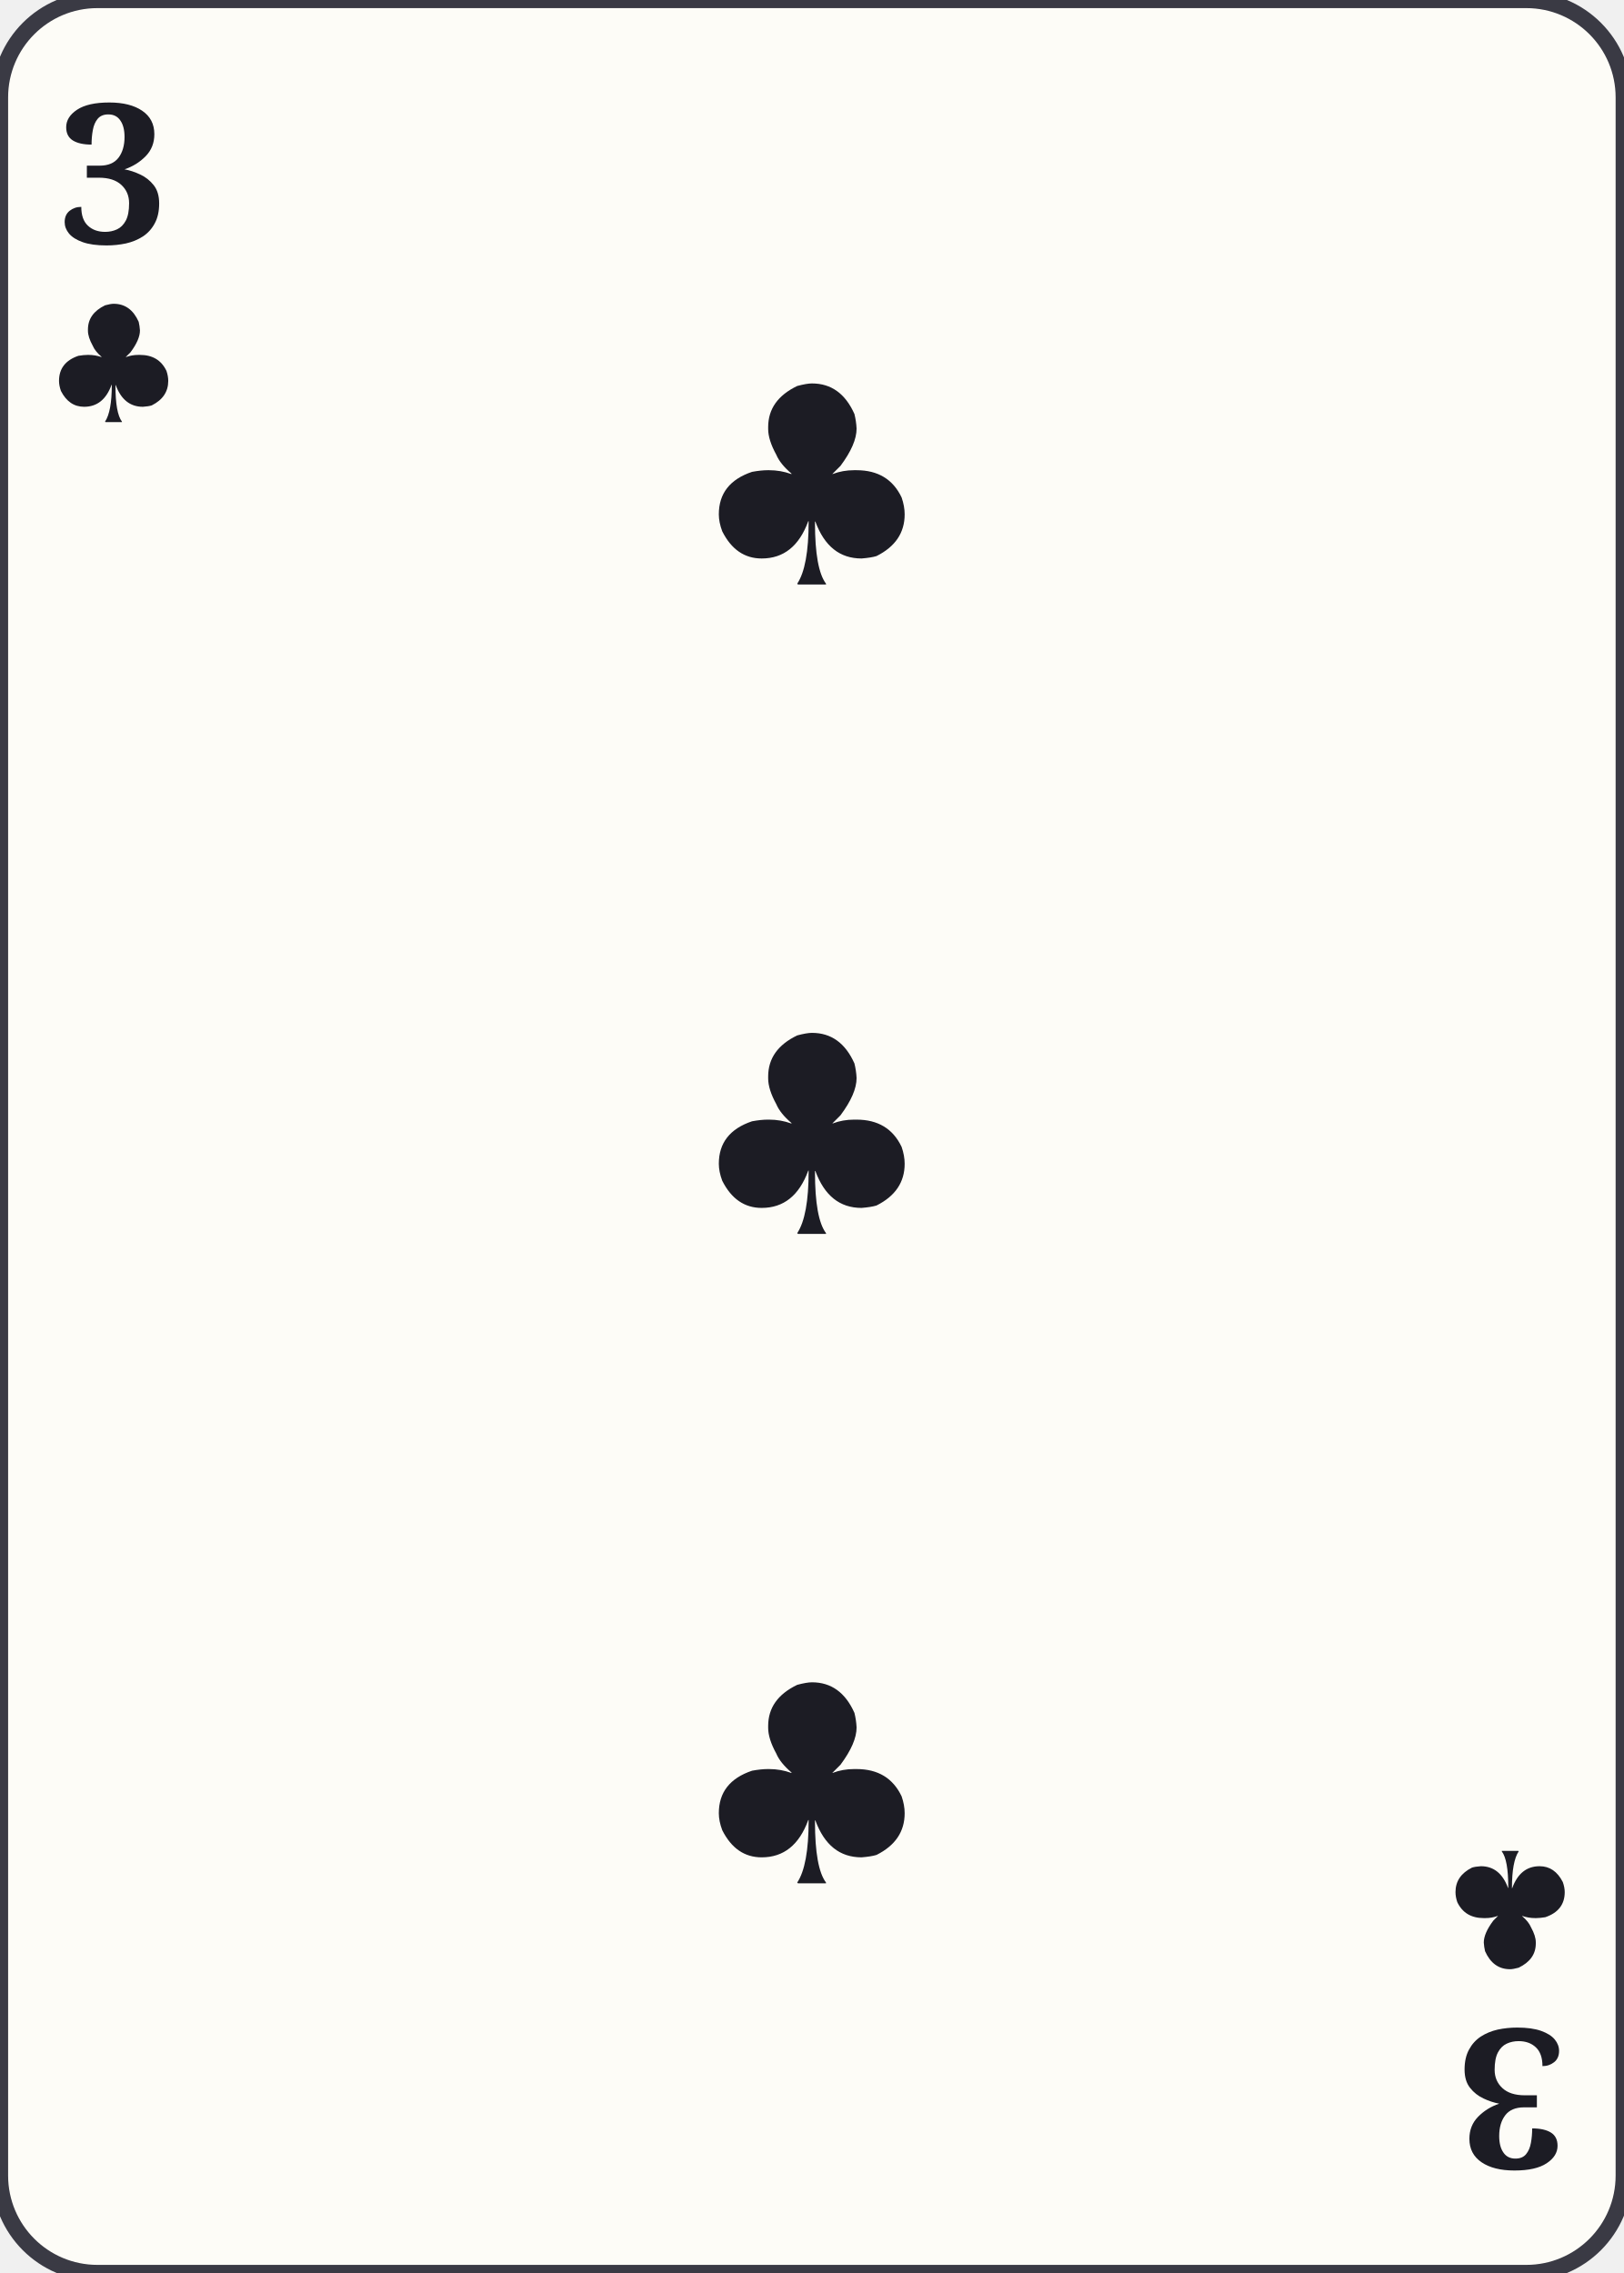
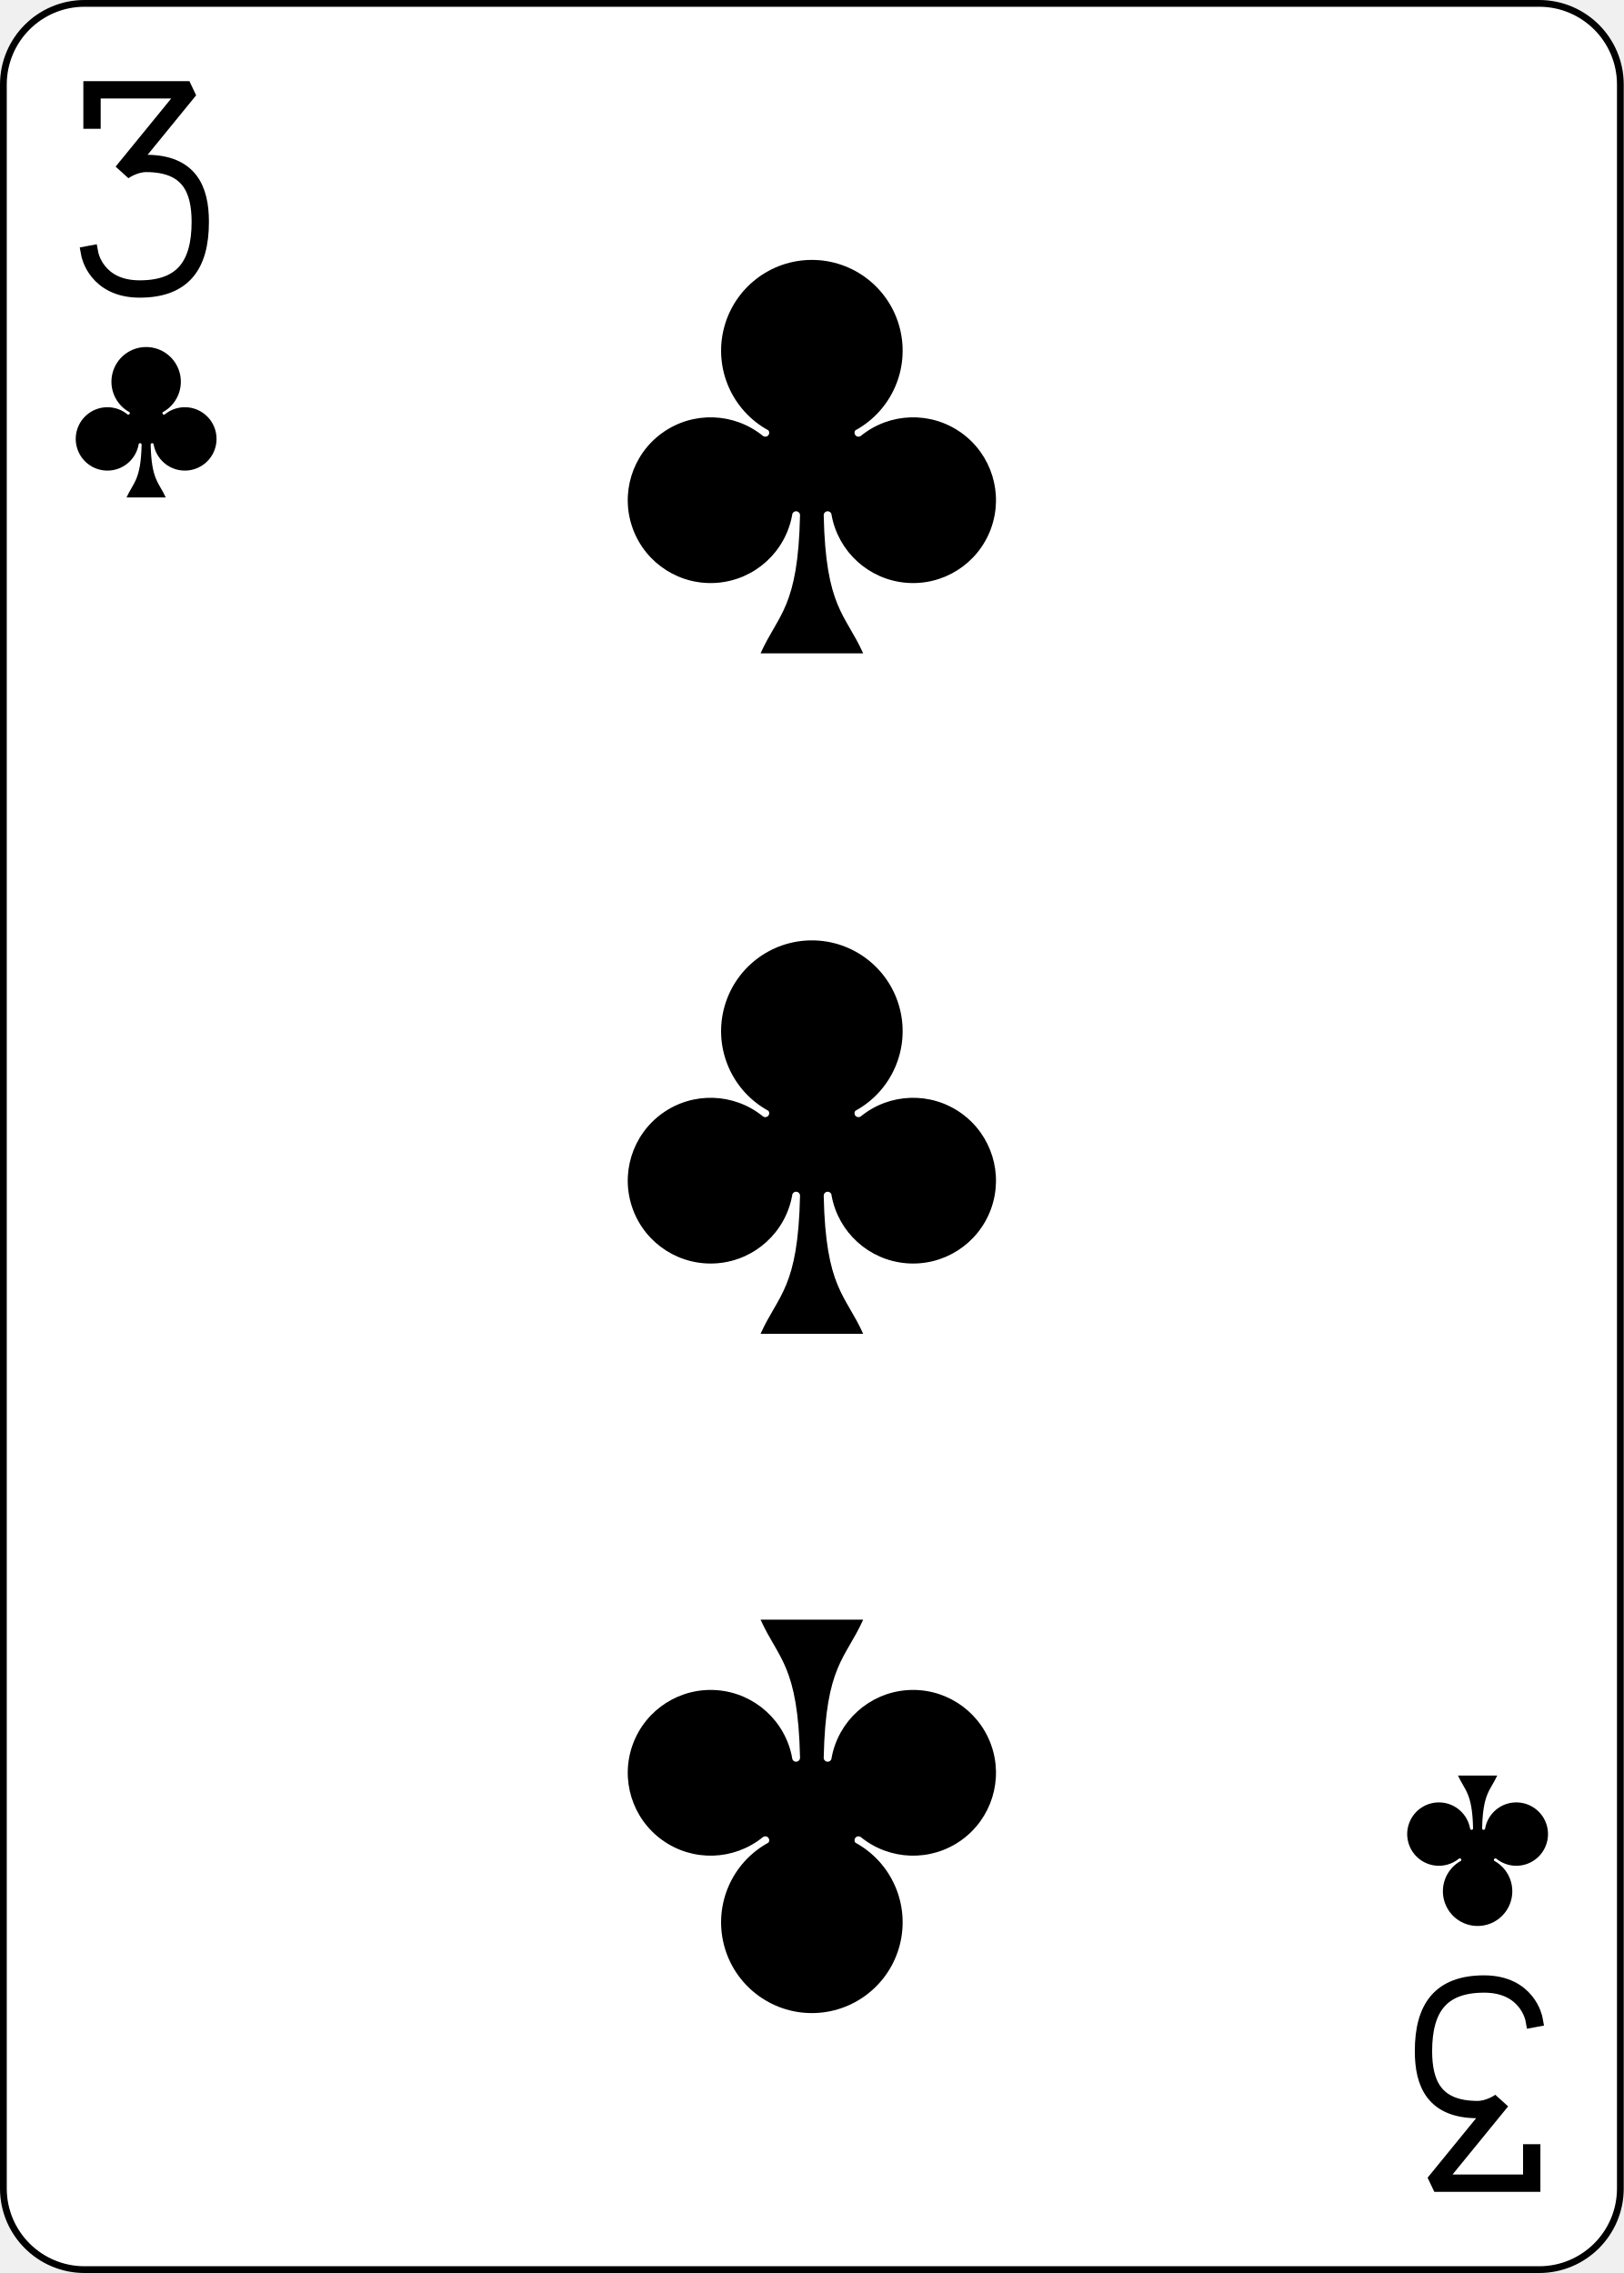
- <svg xmlns="http://www.w3.org/2000/svg" viewBox="0 0 200 280" font-family="Georgia, serif">
-   <rect width="200" height="280" rx="12" fill="#fdfcf7" stroke="#3a3a44" stroke-width="2" />
-   <text x="14" y="30" font-size="24" font-weight="bold" fill="#1c1c24" text-anchor="middle">3</text>
-   <text x="14" y="52" font-size="20" fill="#1c1c24" text-anchor="middle">♣</text>
-   <g transform="rotate(180 100.0 140.0)">
-     <text x="14" y="30" font-size="24" font-weight="bold" fill="#1c1c24" text-anchor="middle">3</text>
-     <text x="14" y="52" font-size="20" fill="#1c1c24" text-anchor="middle">♣</text>
+ <svg xmlns="http://www.w3.org/2000/svg" xmlns:xlink="http://www.w3.org/1999/xlink" class="card" face="3C" height="3.5in" preserveAspectRatio="none" viewBox="-120 -168 240 336" width="2.5in">
+   <defs>
+     <symbol id="SC3" viewBox="-600 -600 1200 1200" preserveAspectRatio="xMinYMid">
+       <path d="M30 150C35 385 85 400 130 500L-130 500C-85 400 -35 385 -30 150A10 10 0 0 0 -50 150A210 210 0 1 1 -124 -51A10 10 0 0 0 -110 -65A230 230 0 1 1 110 -65A10 10 0 0 0 124 -51A210 210 0 1 1 50 150A10 10 0 0 0 30 150Z" fill="black" />
+     </symbol>
+     <symbol id="VC3" viewBox="-500 -500 1000 1000" preserveAspectRatio="xMinYMid">
+       <path d="M-250 -320L-250 -460L200 -460L-110 -80C-100 -90 -50 -120 0 -120C200 -120 250 0 250 150C250 350 170 460 -30 460C-230 460 -260 300 -260 300" stroke="black" stroke-width="80" stroke-linecap="square" stroke-miterlimit="1.5" fill="none" />
+     </symbol>
+   </defs>
+   <rect width="239" height="335" x="-119.5" y="-167.5" rx="12" ry="12" fill="white" stroke="black" />
+   <use xlink:href="#VC3" height="32" width="32" x="-114.4" y="-156" />
+   <use xlink:href="#SC3" height="26.769" width="26.769" x="-111.784" y="-119" />
+   <use xlink:href="#SC3" height="70" width="70" x="-35" y="-135.588" />
+   <use xlink:href="#SC3" height="70" width="70" x="-35" y="-35" />
+   <g transform="rotate(180)">
+     <use xlink:href="#VC3" height="32" width="32" x="-114.4" y="-156" />
+     <use xlink:href="#SC3" height="26.769" width="26.769" x="-111.784" y="-119" />
+     <use xlink:href="#SC3" height="70" width="70" x="-35" y="-135.588" />
  </g>
-   <text x="100" y="72" font-size="34" fill="#1c1c24" text-anchor="middle">♣</text>
-   <text x="100" y="152" font-size="34" fill="#1c1c24" text-anchor="middle">♣</text>
-   <text x="100" y="232" font-size="34" fill="#1c1c24" text-anchor="middle">♣</text>
</svg>
